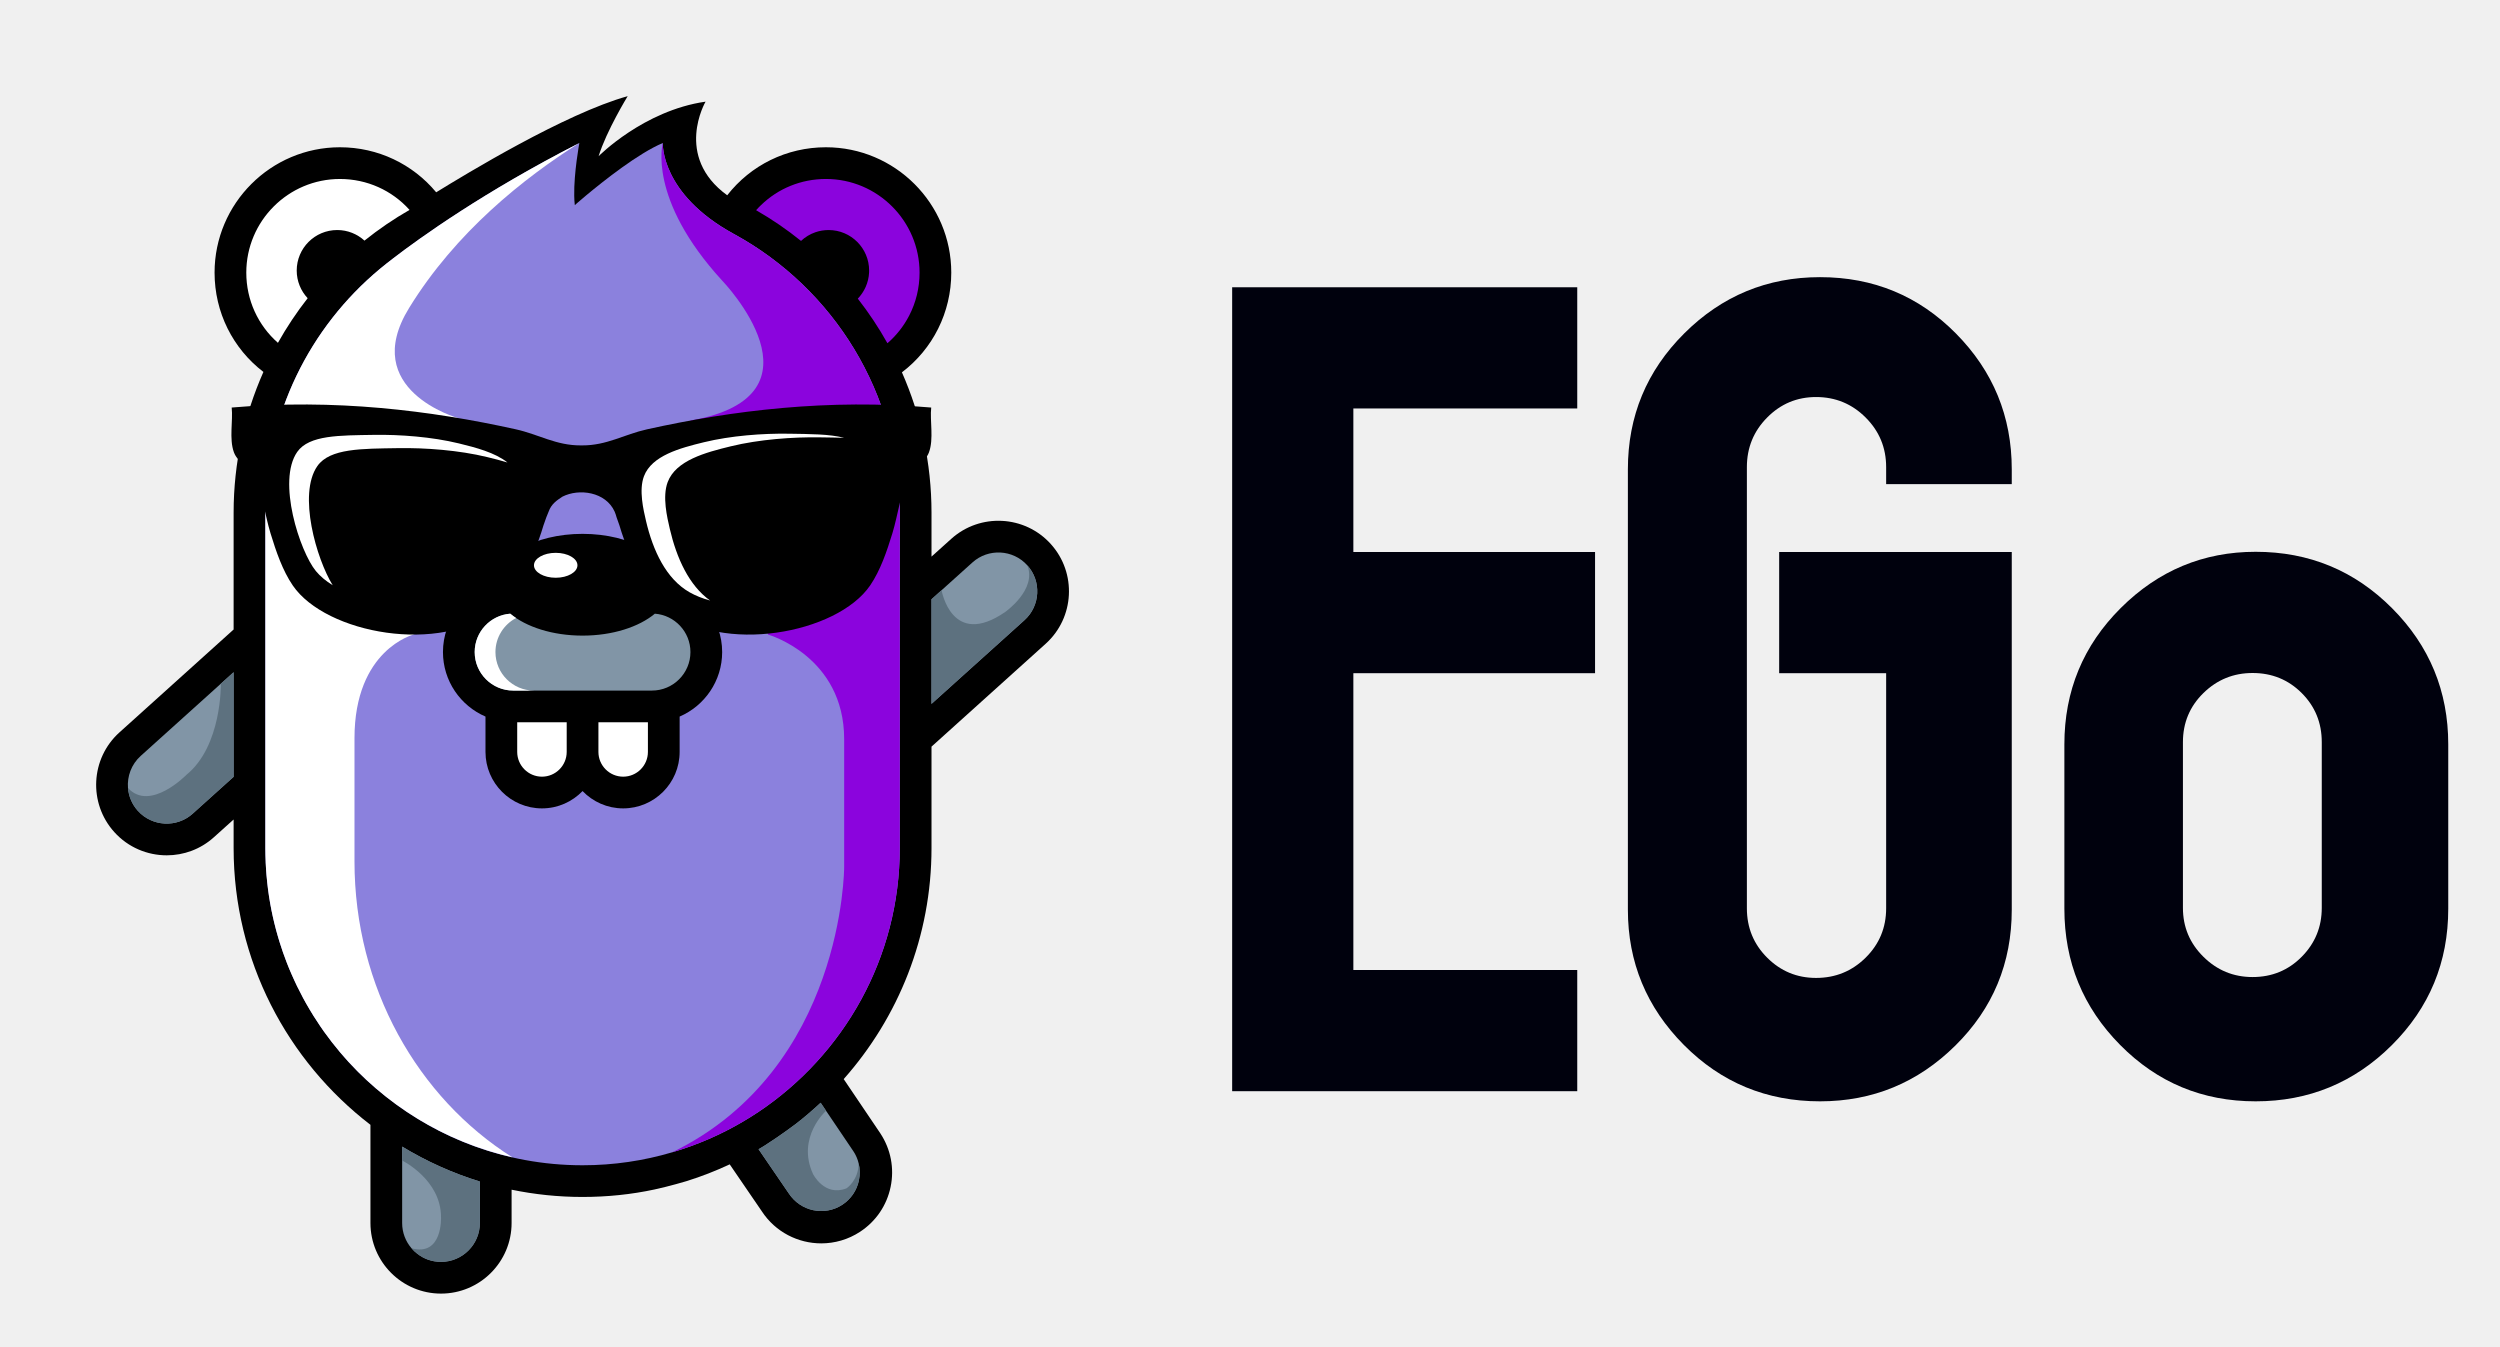
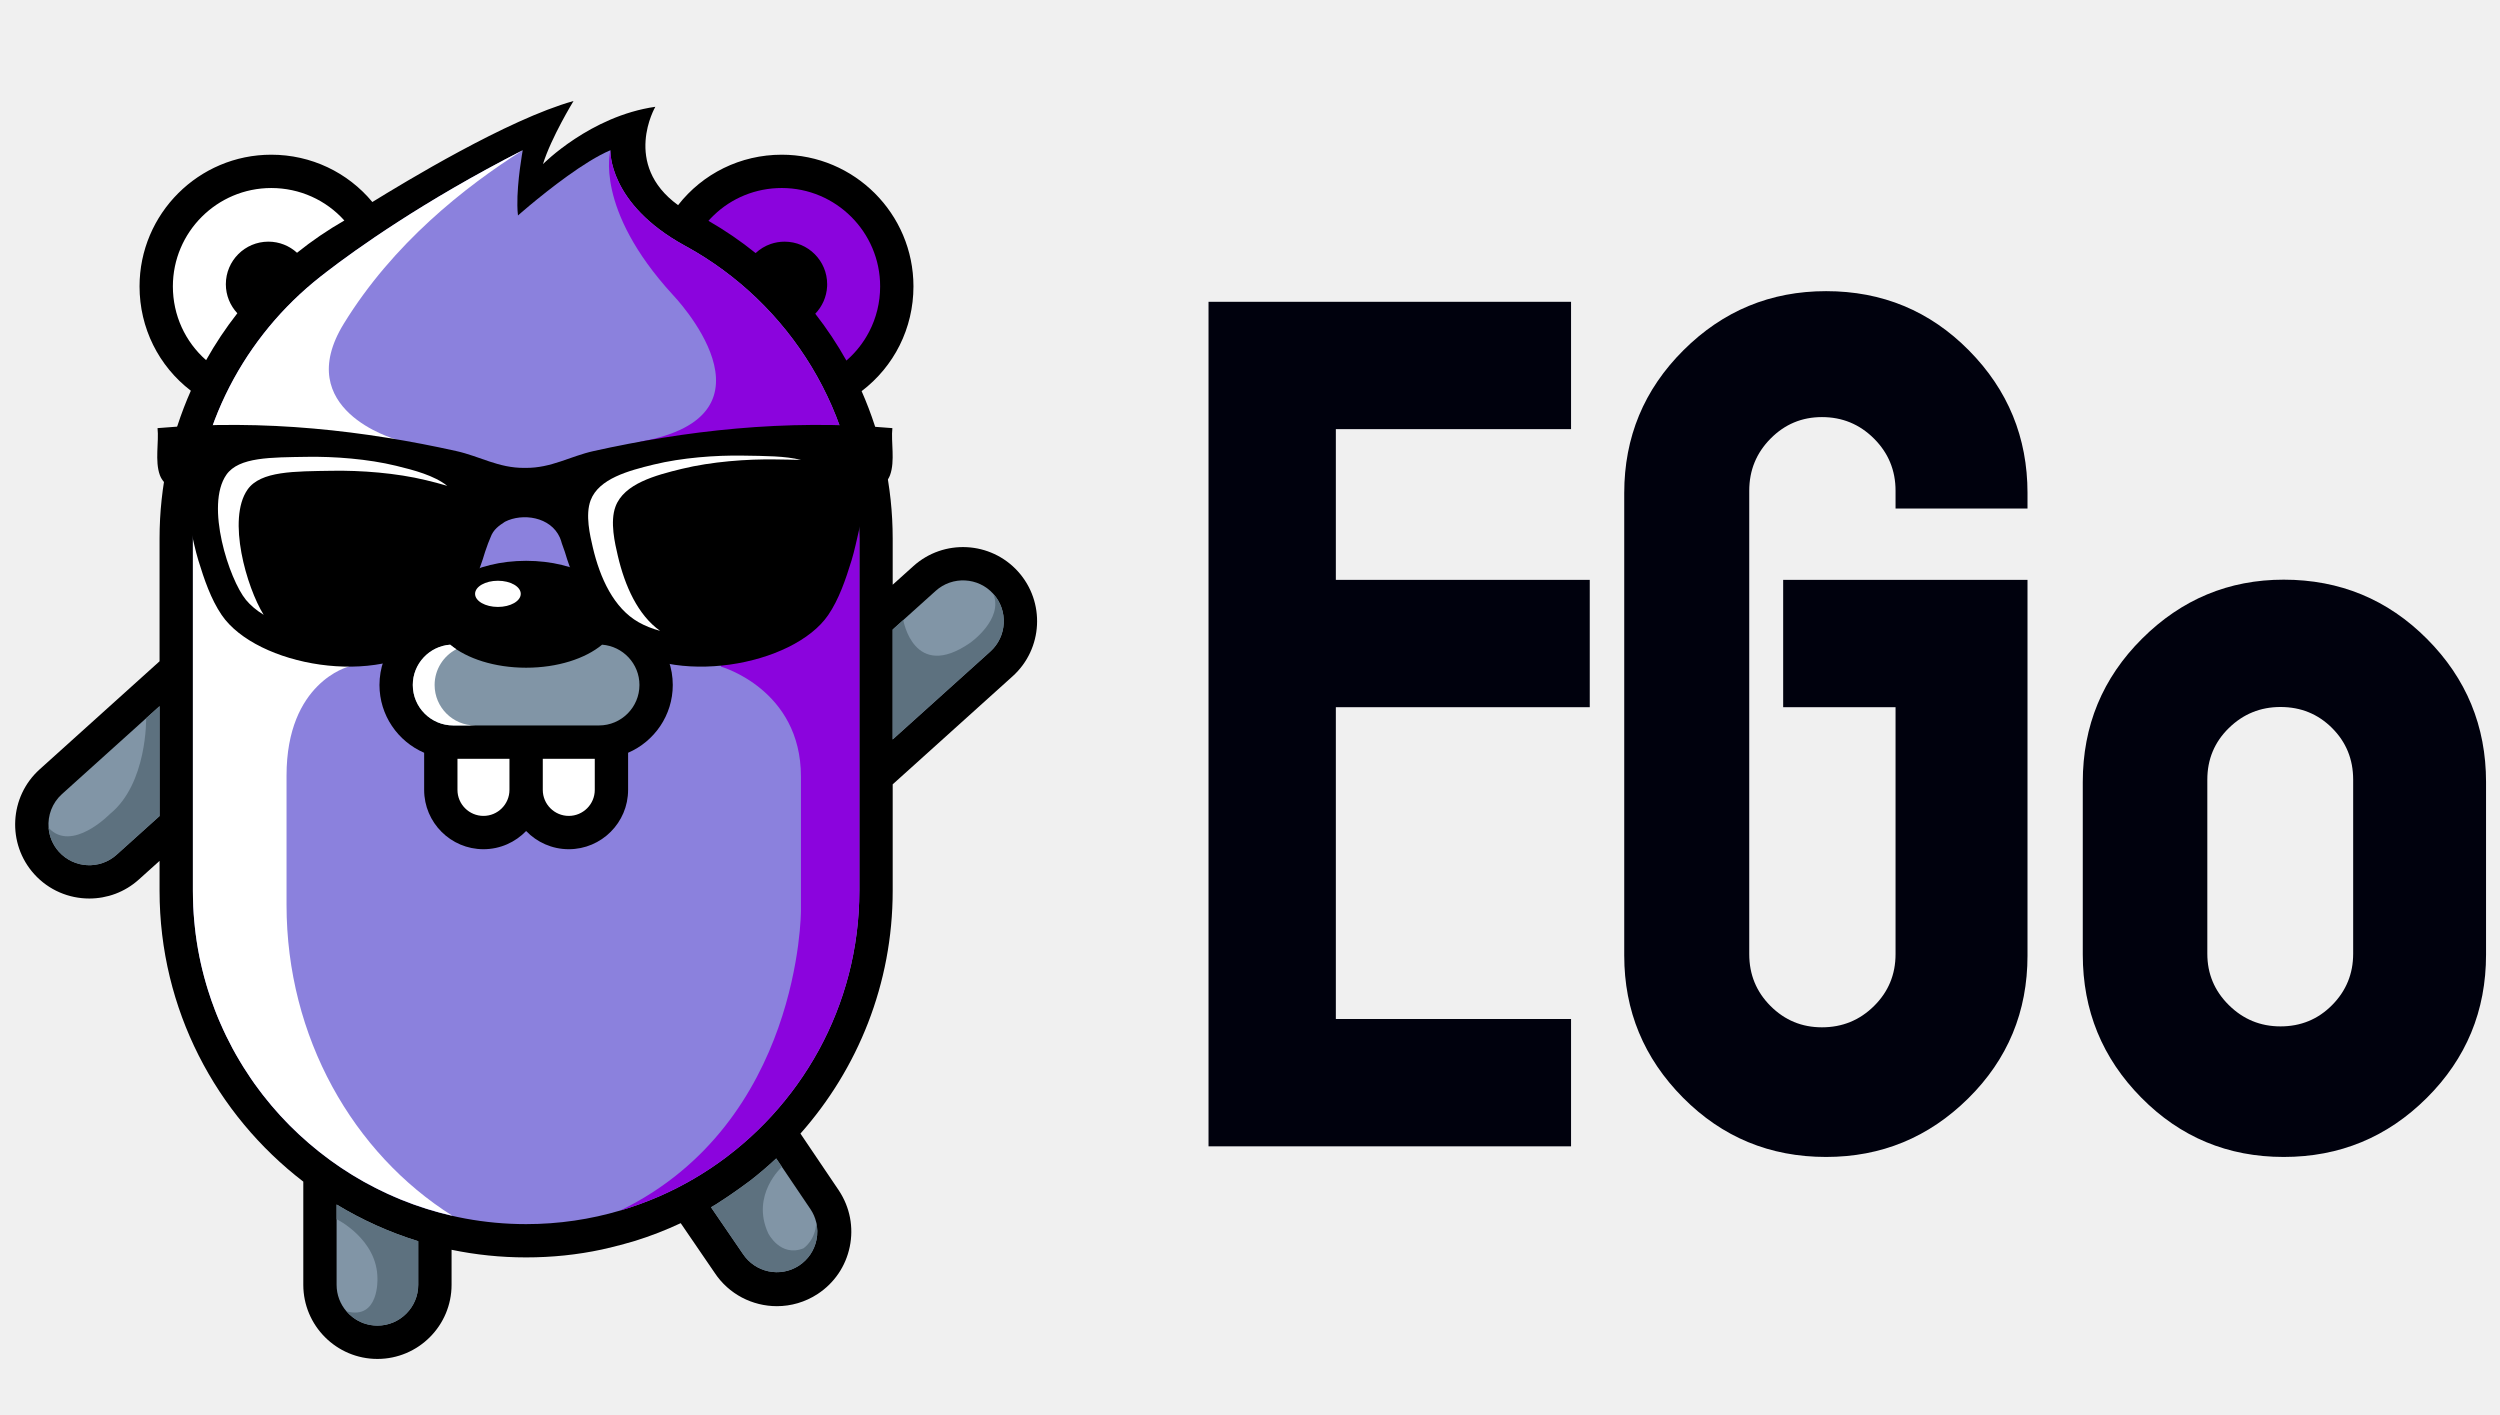
- <svg xmlns="http://www.w3.org/2000/svg" width="1040" height="560" viewBox="0 0 275.167 148.167" version="1.1" id="svg8">
+ <svg xmlns="http://www.w3.org/2000/svg" width="990" height="560" viewBox="0 0 261.938 148.167" version="1.1" id="svg8">
  <defs id="defs2">
    <clipPath clipPathUnits="userSpaceOnUse" id="clipPath849">
      <path d="m 501.464,382.408 v 250.818 h 107.67 v -37.815 h -69.855 v -44.769 h 75.41 v -37.814 h -75.41 v -92.604 h 69.855 v -37.816 z" id="path847" />
    </clipPath>
    <linearGradient x1="0" y1="0" x2="1" y2="0" gradientUnits="userSpaceOnUse" gradientTransform="matrix(0,-239.2856,-239.2856,0,558.0768,659.774)" spreadMethod="pad" id="linearGradient859">
      <stop style="stop-opacity:1;stop-color:#858383" offset="0" id="stop855" />
      <stop style="stop-opacity:1;stop-color:#231f20" offset="1" id="stop857" />
    </linearGradient>
    <clipPath clipPathUnits="userSpaceOnUse" id="clipPath869">
      <path d="M 642.532,618.856 C 630.796,607.168 624.93,593.026 624.93,576.435 v 0 -137.374 c 0,-16.41 5.821,-30.481 17.464,-42.215 v 0 c 11.641,-11.736 25.804,-17.601 42.491,-17.601 v 0 c 16.408,0 30.479,5.797 42.214,17.396 v 0 c 11.735,11.595 17.603,25.735 17.603,42.42 v 0 111.581 h -72.569 v -37.814 h 33.378 v -73.354 c 0,-6.05 -2.131,-11.185 -6.394,-15.401 v 0 c -4.262,-4.218 -9.42,-6.325 -15.47,-6.325 v 0 c -5.96,0 -11.048,2.107 -15.263,6.325 v 0 c -4.219,4.216 -6.326,9.351 -6.326,15.401 v 0 137.648 c 0,6.05 2.107,11.207 6.326,15.469 v 0 c 4.215,4.264 9.303,6.395 15.263,6.395 v 0 c 6.05,0 11.208,-2.131 15.47,-6.395 v 0 c 4.263,-4.262 6.394,-9.419 6.394,-15.469 v 0 -5.303 h 39.191 v 4.616 c 0,16.501 -5.799,30.617 -17.396,42.352 v 0 c -11.598,11.734 -25.738,17.602 -42.421,17.602 v 0 c -16.501,0 -30.62,-5.845 -42.353,-17.533" id="path867" />
    </clipPath>
    <linearGradient x1="0" y1="0" x2="1" y2="0" gradientUnits="userSpaceOnUse" gradientTransform="matrix(0,-239.2856,-239.2856,0,684.8161,659.774)" spreadMethod="pad" id="linearGradient879">
      <stop style="stop-opacity:1;stop-color:#858383" offset="0" id="stop875" />
      <stop style="stop-opacity:1;stop-color:#231f20" offset="1" id="stop877" />
    </linearGradient>
    <clipPath clipPathUnits="userSpaceOnUse" id="clipPath889">
      <path d="m 778.718,533.167 c -11.735,-11.688 -17.601,-25.876 -17.601,-42.56 v 0 -51.269 c 0,-16.595 5.796,-30.758 17.395,-42.492 v 0 c 11.595,-11.736 25.69,-17.601 42.283,-17.601 v 0 c 16.592,0 30.756,5.844 42.491,17.533 v 0 c 11.735,11.688 17.602,25.873 17.602,42.56 v 0 51.269 c 0,16.592 -5.844,30.755 -17.533,42.492 v 0 C 851.667,544.831 837.48,550.7 820.795,550.7 v 0 c -16.317,0 -30.344,-5.845 -42.077,-17.533 M 804.5,424.345 c -4.261,4.212 -6.393,9.296 -6.393,15.25 v 0 51.718 c 0,6.043 2.132,11.151 6.393,15.319 v 0 c 4.263,4.167 9.373,6.252 15.334,6.252 v 0 c 6.049,0 11.159,-2.085 15.331,-6.252 v 0 c 4.172,-4.168 6.257,-9.276 6.257,-15.319 v 0 -51.718 c 0,-5.954 -2.085,-11.038 -6.257,-15.25 v 0 c -4.172,-4.216 -9.282,-6.322 -15.331,-6.322 v 0 c -5.961,0 -11.071,2.106 -15.334,6.322" id="path887" />
    </clipPath>
    <linearGradient x1="0" y1="0" x2="1" y2="0" gradientUnits="userSpaceOnUse" gradientTransform="matrix(0,-239.2856,-239.2856,0,821.0022,659.774)" spreadMethod="pad" id="linearGradient899">
      <stop style="stop-opacity:1;stop-color:#858383" offset="0" id="stop895" />
      <stop style="stop-opacity:1;stop-color:#231f20" offset="1" id="stop897" />
    </linearGradient>
    <clipPath clipPathUnits="userSpaceOnUse" id="clipPath909">
      <path d="M 0,1080 H 1080 V 0 H 0 Z" id="path907" />
    </clipPath>
  </defs>
  <g id="layer1" transform="translate(105.4805,263.2034)">
    <g id="g841" transform="matrix(0.3527778,0,0,-0.3527778,-158.4082,-8.193943)">
-       <g id="g843" style="fill:#00010d;fill-opacity:1" transform="translate(33)">
+       <g id="g843" style="fill:#00010d;fill-opacity:1" transform="translate(7.5)">
        <g id="g845" clip-path="url(#clipPath849)" style="fill:#00010d;fill-opacity:1">
          <g id="g851" style="fill:#00010d;fill-opacity:1">
            <g id="g853" style="fill:#00010d;fill-opacity:1">
              <path d="m 501.464,382.408 v 250.818 h 107.67 v -37.815 h -69.855 v -44.769 h 75.41 v -37.814 h -75.41 v -92.604 h 69.855 v -37.816 z" style="fill:#00010d;fill-opacity:1;stroke:none" id="path861" />
            </g>
          </g>
        </g>
      </g>
-       <g id="g863" style="fill:#00010d;fill-opacity:1" transform="translate(33)">
+       <g id="g863" style="fill:#00010d;fill-opacity:1" transform="translate(7.5)">
        <g id="g865" clip-path="url(#clipPath869)" style="fill:#00010d;fill-opacity:1">
          <g id="g871" style="fill:#00010d;fill-opacity:1">
            <g id="g873" style="fill:#00010d;fill-opacity:1">
              <path d="M 642.532,618.856 C 630.796,607.168 624.93,593.026 624.93,576.435 v 0 -137.374 c 0,-16.41 5.821,-30.481 17.464,-42.215 v 0 c 11.641,-11.736 25.804,-17.601 42.491,-17.601 v 0 c 16.408,0 30.479,5.797 42.214,17.396 v 0 c 11.735,11.595 17.603,25.735 17.603,42.42 v 0 111.581 h -72.569 v -37.814 h 33.378 v -73.354 c 0,-6.05 -2.131,-11.185 -6.394,-15.401 v 0 c -4.262,-4.218 -9.42,-6.325 -15.47,-6.325 v 0 c -5.96,0 -11.048,2.107 -15.263,6.325 v 0 c -4.219,4.216 -6.326,9.351 -6.326,15.401 v 0 137.648 c 0,6.05 2.107,11.207 6.326,15.469 v 0 c 4.215,4.264 9.303,6.395 15.263,6.395 v 0 c 6.05,0 11.208,-2.131 15.47,-6.395 v 0 c 4.263,-4.262 6.394,-9.419 6.394,-15.469 v 0 -5.303 h 39.191 v 4.616 c 0,16.501 -5.799,30.617 -17.396,42.352 v 0 c -11.598,11.734 -25.738,17.602 -42.421,17.602 v 0 c -16.501,0 -30.62,-5.845 -42.353,-17.533" style="fill:#00010d;fill-opacity:1;stroke:none" id="path881" />
            </g>
          </g>
        </g>
      </g>
-       <g id="g883" style="fill:#00010d;fill-opacity:1" transform="translate(33)">
+       <g id="g883" style="fill:#00010d;fill-opacity:1" transform="translate(7.5)">
        <g id="g885" clip-path="url(#clipPath889)" style="fill:#00010d;fill-opacity:1">
          <g id="g891" style="fill:#00010d;fill-opacity:1">
            <g id="g893" style="fill:#00010d;fill-opacity:1">
              <path d="m 778.718,533.167 c -11.735,-11.688 -17.601,-25.876 -17.601,-42.56 v 0 -51.269 c 0,-16.595 5.796,-30.758 17.395,-42.492 v 0 c 11.595,-11.736 25.69,-17.601 42.283,-17.601 v 0 c 16.592,0 30.756,5.844 42.491,17.533 v 0 c 11.735,11.688 17.602,25.873 17.602,42.56 v 0 51.269 c 0,16.592 -5.844,30.755 -17.533,42.492 v 0 C 851.667,544.831 837.48,550.7 820.795,550.7 v 0 c -16.317,0 -30.344,-5.845 -42.077,-17.533 M 804.5,424.345 c -4.261,4.212 -6.393,9.296 -6.393,15.25 v 0 51.718 c 0,6.043 2.132,11.151 6.393,15.319 v 0 c 4.263,4.167 9.373,6.252 15.334,6.252 v 0 c 6.049,0 11.159,-2.085 15.331,-6.252 v 0 c 4.172,-4.168 6.257,-9.276 6.257,-15.319 v 0 -51.718 c 0,-5.954 -2.085,-11.038 -6.257,-15.25 v 0 c -4.172,-4.216 -9.282,-6.322 -15.331,-6.322 v 0 c -5.961,0 -11.071,2.106 -15.334,6.322" style="fill:#00010d;fill-opacity:1;stroke:none" id="path901" />
            </g>
          </g>
        </g>
      </g>
-       <g id="g903">
+       <g id="g903" transform="translate(-25.5)">
        <g id="g905" clip-path="url(#clipPath909)">
          <g id="g911" transform="translate(477.8916,553.1123)">
            <path d="M 0,0 C -8.13,9.027 -22.081,9.733 -31.085,1.615 L -37.23,-3.914 V 9.778 c 0,15.576 -3.32,30.39 -9.229,43.802 9.632,7.312 15.396,18.671 15.396,31.108 0,21.564 -17.539,39.114 -39.114,39.114 -12.246,0 -23.471,-5.596 -30.794,-14.982 -16.731,12.156 -6.751,29.213 -6.751,29.213 -19.343,-2.77 -33.372,-17.023 -33.372,-17.023 2.422,7.872 9.072,18.739 9.072,18.739 -19.535,-5.439 -50.654,-24.402 -59.749,-29.998 -7.322,8.814 -18.188,14.051 -30.03,14.051 -21.565,0 -39.115,-17.55 -39.115,-39.114 0,-12.369 5.697,-23.673 15.24,-30.984 -5.954,-13.446 -9.296,-28.293 -9.296,-43.926 v -36.434 l -35.627,-32.106 c -9.016,-8.13 -9.734,-22.08 -1.604,-31.095 4.34,-4.812 10.34,-7.256 16.362,-7.256 5.259,0 10.529,1.861 14.723,5.651 l 6.146,5.529 v -8.904 c 0,-35.155 16.764,-66.442 42.691,-86.358 v -30.637 c 0,-12.145 9.869,-22.024 22.013,-22.024 12.145,0 22.025,9.879 22.025,22.024 v 10.395 c 7.143,-1.48 14.556,-2.265 22.136,-2.265 7.715,0 15.248,0.781 22.506,2.344 4.636,0.998 9.902,2.579 9.902,2.579 4.644,1.445 9.152,3.212 13.51,5.249 l 10.039,-14.682 c 4.245,-6.463 11.32,-9.974 18.529,-9.974 4.167,0.002 8.381,1.175 12.116,3.629 4.941,3.245 8.321,8.22 9.52,14.007 1.199,5.789 0.072,11.697 -3.209,16.692 l -11.433,16.932 c 17.03,19.211 27.397,44.454 27.397,72.089 v 31.635 l 35.626,32.105 C 7.413,-22.967 8.13,-9.016 0,0" style="fill:#000000;fill-opacity:1;fill-rule:nonzero;stroke:none" id="path913" />
          </g>
          <g id="g915" transform="translate(418.02,354.6133)">
            <path d="M 0,0 C -0.65,-3.151 -2.489,-5.854 -5.169,-7.625 -10.721,-11.27 -18.2,-9.723 -21.89,-4.093 l -9.43,13.782 c 0.583,0.348 1.166,0.684 1.737,1.032 4.979,3.151 9.891,6.863 9.891,6.863 2.68,2.074 5.26,4.295 7.738,6.604 l 1.693,-2.5 L -1.727,9.05 C -0.953,7.884 -0.404,6.616 -0.089,5.293 0.336,3.577 0.37,1.771 0,0" style="fill:#8195a6;fill-opacity:1;fill-rule:nonzero;stroke:none" id="path917" />
          </g>
          <g id="g919" transform="translate(430.7603,562.8911)">
            <path d="m 0,0 v -104.625 c 0,-34.272 -17.518,-64.542 -44.07,-82.314 -1.597,-1.061 -3.223,-2.079 -4.878,-3.054 -6.871,-4.044 -14.265,-7.267 -22.055,-9.558 -8.866,-2.629 -18.253,-4.043 -27.967,-4.043 -24.615,0 -47.137,9.049 -64.471,23.978 -0.028,0.015 -0.042,0.043 -0.071,0.057 -1.866,1.598 -3.676,3.252 -5.415,4.991 -1.993,1.993 -3.902,4.071 -5.712,6.235 -1.767,2.079 -3.436,4.227 -5.019,6.461 -0.382,0.566 -0.778,1.131 -1.174,1.697 -0.749,1.117 -1.484,2.234 -2.205,3.379 -0.028,0.043 -0.057,0.099 -0.085,0.156 -0.325,0.509 -0.636,1.032 -0.947,1.555 -0.382,0.636 -0.764,1.287 -1.131,1.937 -0.325,0.594 -0.651,1.173 -0.976,1.767 -0.65,1.216 -1.272,2.432 -1.88,3.676 -0.297,0.622 -0.594,1.245 -0.877,1.867 -0.297,0.635 -0.58,1.257 -0.848,1.894 -0.198,0.452 -0.396,0.904 -0.58,1.343 -0.169,0.382 -0.325,0.777 -0.481,1.174 -0.183,0.467 -0.367,0.919 -0.537,1.371 -0.749,1.923 -1.428,3.889 -2.05,5.882 -0.184,0.58 -0.367,1.174 -0.537,1.767 -0.438,1.498 -0.848,3.011 -1.216,4.538 -0.141,0.58 -0.283,1.174 -0.41,1.768 -0.014,0.07 -0.029,0.142 -0.043,0.197 -0.141,0.622 -0.268,1.244 -0.395,1.867 -0.566,2.856 -1.018,5.754 -1.329,8.695 -0.071,0.58 -0.128,1.16 -0.17,1.754 -0.014,0.127 -0.028,0.268 -0.042,0.409 -0.043,0.538 -0.085,1.075 -0.128,1.626 -0.028,0.325 -0.042,0.65 -0.056,0.975 -0.043,0.495 -0.057,1.004 -0.085,1.514 v 0.184 c -0.042,0.678 -0.056,1.371 -0.071,2.049 -0.014,0.736 -0.028,1.471 -0.028,2.206 V 0 c 0,30.553 13.912,57.911 35.728,76.065 0.297,0.269 0.608,0.509 0.905,0.735 0.198,0.184 0.382,0.34 0.579,0.467 0.227,0.212 0.453,0.396 0.693,0.566 h 0.014 c 0.269,0.24 0.552,0.452 0.834,0.65 0.34,0.268 0.707,0.551 1.103,0.862 8.257,6.348 28.32,20.798 58.109,36.011 0,0 -1.724,-9.303 -1.597,-16.415 0.014,-1.046 0.071,-2.05 0.184,-2.969 0,0 1.329,1.188 3.478,2.984 5.5,4.58 16.344,13.19 23.979,16.4 0,0 -0.82,-15.807 22.098,-28.348 0.156,-0.085 0.311,-0.169 0.467,-0.254 C -20.77,69.901 0,37.326 0,0" style="fill:#8b81dd;fill-opacity:1;fill-rule:nonzero;stroke:none" id="path921" />
          </g>
          <g id="g923" transform="translate(436.9351,637.7964)">
            <path d="m 0,0 c 0,-4.793 -1.146,-9.374 -3.252,-13.431 -1.683,-3.252 -3.973,-6.165 -6.772,-8.596 -2.729,4.877 -5.826,9.529 -9.247,13.912 2.05,2.135 3.365,4.99 3.521,8.129 0.014,0.213 0.014,0.424 0.014,0.637 0,6.97 -5.656,12.64 -12.64,12.64 -1.442,0 -2.814,-0.241 -4.1,-0.679 -1.697,-0.58 -3.224,-1.513 -4.51,-2.715 -4.397,3.549 -9.092,6.758 -14.012,9.586 0.495,0.552 1.004,1.089 1.527,1.583 5.33,5.175 12.513,8.159 20.246,8.159 C -13.106,29.225 0,16.118 0,0" style="fill:#8b04dd;fill-opacity:1;fill-rule:nonzero;stroke:none" id="path925" />
          </g>
          <g id="g927" transform="translate(226.8745,637.7998)">
            <path d="m 0,0 c 0,16.111 13.108,29.22 29.219,29.22 8.456,0 16.257,-3.57 21.71,-9.646 -4.94,-2.834 -9.639,-6.037 -14.056,-9.585 -2.248,2.048 -5.229,3.303 -8.501,3.303 -6.985,0 -12.64,-5.669 -12.64,-12.639 0,-3.337 1.298,-6.37 3.413,-8.631 C 15.713,-12.365 12.607,-17.016 9.87,-21.904 3.66,-16.443 0,-8.562 0,0" style="fill:#ffffff;fill-opacity:1;fill-rule:nonzero;stroke:none" id="path929" />
          </g>
          <g id="g931" transform="translate(222.9204,513.1377)">
            <path d="m 0,0 v -32.646 l -12.767,-11.495 c -4.962,-4.467 -12.64,-4.072 -17.122,0.891 -1.838,2.05 -2.856,4.553 -3.068,7.111 -0.297,3.634 1.046,7.381 3.959,10.011 l 25.011,22.536 z" style="fill:#8195a6;fill-opacity:1;fill-rule:nonzero;stroke:none" id="path933" />
          </g>
          <g id="g935" transform="translate(299.749,354.2207)">
            <path d="m 0,0 v -12.951 c 0,-6.673 -5.443,-12.116 -12.117,-12.116 -0.693,0 -1.371,0.056 -2.022,0.17 -0.226,0.042 -0.438,0.084 -0.65,0.126 -0.212,0.042 -0.424,0.099 -0.636,0.17 -0.113,0.029 -0.226,0.057 -0.325,0.099 -0.156,0.042 -0.312,0.085 -0.467,0.142 -1.173,0.423 -2.262,1.032 -3.238,1.781 -0.339,0.255 -0.664,0.537 -0.975,0.82 -0.311,0.297 -0.608,0.608 -0.891,0.933 -1.824,2.106 -2.927,4.864 -2.927,7.875 V 10.9 C -16.712,6.334 -8.582,2.644 0,0" style="fill:#8195a6;fill-opacity:1;fill-rule:nonzero;stroke:none" id="path937" />
          </g>
          <g id="g939" transform="translate(469.6655,529.3682)">
            <path d="M 0,0 -29.012,-26.128 V 6.519 l 3.153,2.827 9.614,8.653 C -11.283,22.48 -3.591,22.084 0.876,17.122 5.358,12.16 4.963,4.482 0,0" style="fill:#8195a6;fill-opacity:1;fill-rule:nonzero;stroke:none" id="path941" />
          </g>
          <g id="g943" transform="translate(359.2344,540.5298)">
            <path d="M 0,0 C -0.1,8.718 -12.344,15.769 -27.444,15.769 -42.545,15.769 -54.789,8.718 -54.889,0 -64.161,-2.553 -71,-11.038 -71,-21.11 c 0,-9.014 5.473,-16.768 13.269,-20.13 v -11.029 c 0,-9.715 7.903,-17.618 17.617,-17.618 4.974,0 9.463,2.08 12.67,5.405 3.206,-3.325 7.695,-5.405 12.669,-5.405 9.714,0 17.617,7.903 17.617,17.618 v 11.029 c 7.796,3.362 13.269,11.116 13.269,20.13 C 16.111,-11.038 9.272,-2.553 0,0" style="fill:#000000;fill-opacity:1;fill-rule:nonzero;stroke:none" id="path945" />
          </g>
          <g id="g947" transform="translate(319.1206,480.5391)">
            <path d="m 0,0 c -4.257,0 -7.721,3.465 -7.721,7.722 v 9.245 H 7.721 V 7.722 C 7.721,3.465 4.257,0 0,0" style="fill:#ffffff;fill-opacity:1;fill-rule:nonzero;stroke:none" id="path949" />
          </g>
          <g id="g951" transform="translate(352.1797,488.2607)">
            <path d="m 0,0 c 0,-4.257 -3.463,-7.722 -7.721,-7.722 -4.257,0 -7.72,3.465 -7.72,7.722 V 9.245 H 0 Z" style="fill:#ffffff;fill-opacity:1;fill-rule:nonzero;stroke:none" id="path953" />
          </g>
          <g id="g955" transform="translate(353.4307,507.4023)">
            <path d="m 0,0 h -16.692 -9.897 -16.693 c -6.627,0 -12.017,5.392 -12.017,12.018 0,6.315 4.899,11.497 11.095,11.971 4.957,-4.132 13.208,-6.843 22.563,-6.843 9.355,0 17.606,2.711 22.563,6.843 C 7.118,23.515 12.018,18.333 12.018,12.018 12.018,5.392 6.627,0 0,0" style="fill:#8195a6;fill-opacity:1;fill-rule:nonzero;stroke:none" id="path957" />
          </g>
          <g id="g959" transform="translate(304.6113,519.4199)">
            <path d="M 0,0 C 0,4.613 2.621,8.613 6.445,10.623 5.799,11.055 5.18,11.501 4.616,11.972 -1.581,11.497 -6.48,6.315 -6.48,0 c 0,-6.626 5.391,-12.018 12.018,-12.018 h 6.48 C 5.391,-12.018 0,-6.626 0,0" style="fill:#ffffff;fill-opacity:1;fill-rule:nonzero;stroke:none" id="path961" />
          </g>
          <g id="g963" transform="translate(469.6655,529.3682)">
            <path d="M 0,0 -29.012,-26.128 V 6.519 l 3.153,2.827 c 0,0 3.117,-18.327 19.843,-6.79 0,0 10,6.981 6.892,14.566 C 5.358,12.16 4.963,4.482 0,0" style="fill:#5d717f;fill-opacity:1;fill-rule:nonzero;stroke:none" id="path965" />
          </g>
          <g id="g967" transform="translate(222.9204,513.1377)">
            <path d="m 0,0 v -32.646 l -12.767,-11.495 c -4.962,-4.467 -12.64,-4.072 -17.122,0.891 -1.838,2.05 -2.856,4.553 -3.068,7.111 6.914,-7.507 18.225,4.115 18.225,4.115 11.127,9.02 10.745,28.432 10.745,28.432 z" style="fill:#5d717f;fill-opacity:1;fill-rule:nonzero;stroke:none" id="path969" />
          </g>
          <g id="g971" transform="translate(299.749,354.2207)">
            <path d="m 0,0 v -12.951 c 0,-6.673 -5.443,-12.116 -12.117,-12.116 -0.693,0 -1.371,0.056 -2.022,0.17 -0.226,0.042 -0.438,0.084 -0.65,0.126 -0.212,0.042 -0.424,0.099 -0.636,0.17 -0.113,0.029 -0.226,0.057 -0.325,0.099 -0.156,0.042 -0.312,0.085 -0.467,0.142 -1.173,0.423 -2.262,1.032 -3.238,1.781 -0.339,0.255 -0.664,0.537 -0.975,0.82 -0.311,0.297 -0.608,0.608 -0.891,0.933 9.756,-2.63 9.204,9.699 9.204,9.699 0,11.749 -12.131,17.673 -12.131,17.673 V 10.9 C -16.712,6.334 -8.582,2.644 0,0" style="fill:#5d717f;fill-opacity:1;fill-rule:nonzero;stroke:none" id="path973" />
          </g>
          <g id="g975" transform="translate(330.1958,546.4902)">
            <path d="m 0,0 c 0,-2.147 -3.037,-3.888 -6.783,-3.888 -3.747,0 -6.784,1.741 -6.784,3.888 0,2.147 3.037,3.888 6.784,3.888 C -3.037,3.888 0,2.147 0,0" style="fill:#ffffff;fill-opacity:1;fill-rule:nonzero;stroke:none" id="path977" />
          </g>
          <g id="g979" transform="translate(430.7603,562.8911)">
            <path d="m 0,0 v -104.625 c 0,-34.272 -17.518,-64.542 -44.07,-82.314 -1.597,-1.061 -3.223,-2.079 -4.878,-3.054 -6.871,-4.044 -14.265,-7.267 -22.055,-9.558 53.655,26.128 53.655,89.016 53.655,89.016 v 39.857 c 0,25.916 -23.71,32.645 -23.71,32.645 l -24.248,66.791 c 44.551,7.79 9.897,43.659 9.897,43.659 -23.47,25.619 -18.521,42.939 -18.521,42.939 0,0 -0.82,-15.807 22.098,-28.348 0.156,-0.085 0.311,-0.169 0.467,-0.254 C -20.77,69.901 0,37.326 0,0" style="fill:#8b04dd;fill-opacity:1;fill-rule:nonzero;stroke:none" id="path981" />
          </g>
          <g id="g983" transform="translate(260.6318,454.1094)">
            <path d="M 0,0 V 38.394 C 0,66.14 18.436,70.761 18.436,70.761 L 22.501,86.147 0,87.542 v 25.411 c 0,8.467 0.919,16.455 2.55,23.997 l 29.687,1.392 c 0,0 -30.956,8.713 -15.211,34.305 14.546,23.672 35.802,40.561 53.129,51.491 -29.79,-15.213 -49.852,-29.663 -58.109,-36.011 -0.396,-0.311 -0.764,-0.594 -1.103,-0.862 -0.283,-0.199 -0.566,-0.411 -0.834,-0.651 h -0.014 c -0.241,-0.17 -0.467,-0.353 -0.693,-0.565 -0.198,-0.128 -0.382,-0.283 -0.58,-0.467 -0.297,-0.226 -0.608,-0.466 -0.905,-0.735 -21.815,-18.154 -35.728,-45.512 -35.728,-76.065 V 4.157 c 0,-0.735 0.015,-1.47 0.029,-2.206 0.014,-0.679 0.028,-1.371 0.07,-2.05 v -0.183 c 0.028,-0.51 0.043,-1.019 0.085,-1.514 0.014,-0.325 0.028,-0.65 0.057,-0.975 0.042,-0.551 0.085,-1.088 0.127,-1.626 0.014,-0.141 0.028,-0.283 0.042,-0.41 0.043,-0.593 0.099,-1.173 0.17,-1.754 0.311,-2.94 0.763,-5.838 1.329,-8.694 0.127,-0.623 0.255,-1.245 0.396,-1.867 0.014,-0.056 0.028,-0.127 0.042,-0.197 0.128,-0.594 0.269,-1.188 0.41,-1.768 0.368,-1.527 0.778,-3.04 1.216,-4.538 0.17,-0.594 0.354,-1.187 0.538,-1.768 0.622,-1.993 1.3,-3.944 2.05,-5.881 0.169,-0.453 0.353,-0.905 0.537,-1.372 0.155,-0.396 0.311,-0.792 0.481,-1.173 0.183,-0.439 0.381,-0.891 0.579,-1.343 0.269,-0.637 0.551,-1.259 0.848,-1.895 0.284,-0.622 0.58,-1.244 0.877,-1.866 0.608,-1.244 1.23,-2.46 1.881,-3.677 0.325,-0.593 0.65,-1.172 0.975,-1.766 0.368,-0.651 0.749,-1.301 1.131,-1.938 0.311,-0.522 0.622,-1.046 0.947,-1.554 0.029,-0.057 0.057,-0.114 0.085,-0.157 0.721,-1.144 1.456,-2.261 2.206,-3.379 0.396,-0.565 0.792,-1.13 1.173,-1.696 1.598,-2.22 3.266,-4.383 5.02,-6.461 C 9.162,-75.726 27.909,-87.475 49.244,-92.324 19.822,-73.789 0,-39.361 0,0" style="fill:#ffffff;fill-opacity:1;fill-rule:nonzero;stroke:none" id="path985" />
          </g>
          <g id="g987" transform="translate(440.5698,595.708)">
            <path d="m 0,0 c -32.01,2.793 -61.931,-0.866 -88.662,-6.794 -7.127,-1.581 -12.569,-5.068 -20.274,-5.017 v 0.005 h -0.194 -0.187 v -0.005 c -7.704,-0.051 -13.146,3.436 -20.274,5.017 -26.731,5.928 -56.652,9.587 -88.661,6.794 0.454,-4.084 -0.842,-9.779 0.695,-13.968 1.232,-3.347 4.812,-4.242 6.234,-7.173 2.699,-5.556 3.402,-12.279 5.192,-18.122 1.743,-5.673 3.737,-11.557 6.93,-16.237 10.338,-15.155 46.462,-21.615 63.376,-7.546 2.032,1.687 4.305,4.533 6.414,7.664 0.422,0.626 0.833,1.261 1.238,1.903 3.077,5.289 5.507,10.955 7.2,16.722 0.285,0.866 0.579,1.715 0.891,2.524 0.228,0.612 0.465,1.199 0.715,1.755 0.851,2.413 2.586,3.544 4.315,4.68 5.195,2.638 13.508,1.508 16.287,-4.688 0.246,-0.583 0.446,-1.176 0.593,-1.747 0.311,-0.809 0.606,-1.658 0.895,-2.524 1.695,-5.767 4.12,-11.433 7.195,-16.722 0.408,-0.642 0.816,-1.277 1.236,-1.903 2.112,-3.131 4.387,-5.977 6.418,-7.664 16.916,-14.069 53.037,-7.609 63.377,7.546 3.19,4.68 5.185,10.564 6.929,16.237 1.792,5.843 2.497,12.566 5.191,18.122 1.422,2.931 5.005,3.826 6.236,7.173 C 0.844,-9.779 -0.456,-4.084 0,0" style="fill:#000000;fill-opacity:1;fill-rule:nonzero;stroke:none" id="path989" />
          </g>
          <g id="g991" transform="translate(350.9424,574.2651)">
            <path d="m 0,0 c 2.424,6.442 11.241,8.798 18.735,10.622 8.377,2.042 18.377,2.791 26.491,2.657 6.51,-0.108 12.628,-0.093 17.243,-1.283 -2.403,0.081 -4.926,0.106 -7.508,0.148 C 46.429,12.285 35.913,11.497 27.104,9.351 19.225,7.433 9.954,4.956 7.405,-1.819 c -1.713,-4.571 -0.173,-11 0.678,-14.659 2.101,-8.994 5.948,-17.583 12.558,-22.292 -2.339,0.636 -4.511,1.492 -6.43,2.587 C 6.919,-32.024 2.81,-23.207 0.645,-13.94 -0.164,-10.461 -1.629,-4.347 0,0" style="fill:#ffffff;fill-opacity:1;fill-rule:nonzero;stroke:none" id="path993" />
          </g>
          <g id="g995" transform="translate(249.0537,577.4565)">
            <path d="M 0,0 C 3.895,5.564 13.971,5.401 25.139,5.585 33.671,5.727 44.186,4.939 52.995,2.792 55.054,2.291 57.208,1.75 59.313,1.106 55.42,4.208 49.436,5.773 44.116,7.068 35.739,9.109 25.738,9.858 17.624,9.724 7.004,9.549 -2.579,9.704 -6.283,4.413 -12.65,-4.691 -5.469,-26.691 -0.465,-32.772 0.878,-34.404 2.668,-35.888 4.784,-37.2 -0.289,-28.995 -6.146,-8.787 0,0" style="fill:#ffffff;fill-opacity:1;fill-rule:nonzero;stroke:none" id="path997" />
          </g>
          <g id="g999" transform="translate(418.02,354.6133)">
            <path d="M 0,0 C -0.65,-3.151 -2.489,-5.854 -5.169,-7.625 -10.721,-11.27 -18.2,-9.723 -21.89,-4.093 l -9.43,13.782 c 0.583,0.348 1.166,0.684 1.737,1.032 4.979,3.151 9.891,6.863 9.891,6.863 2.68,2.074 5.26,4.295 7.738,6.604 l 1.693,-2.5 c 0,0 -9.307,-8.321 -4.071,-19.714 0,0 3.556,-7.2 10.463,-4.486 0,0 3.723,2.445 3.78,7.805 C 0.336,3.577 0.37,1.771 0,0" style="fill:#5d717f;fill-opacity:1;fill-rule:nonzero;stroke:none" id="path1001" />
          </g>
        </g>
      </g>
    </g>
  </g>
</svg>
